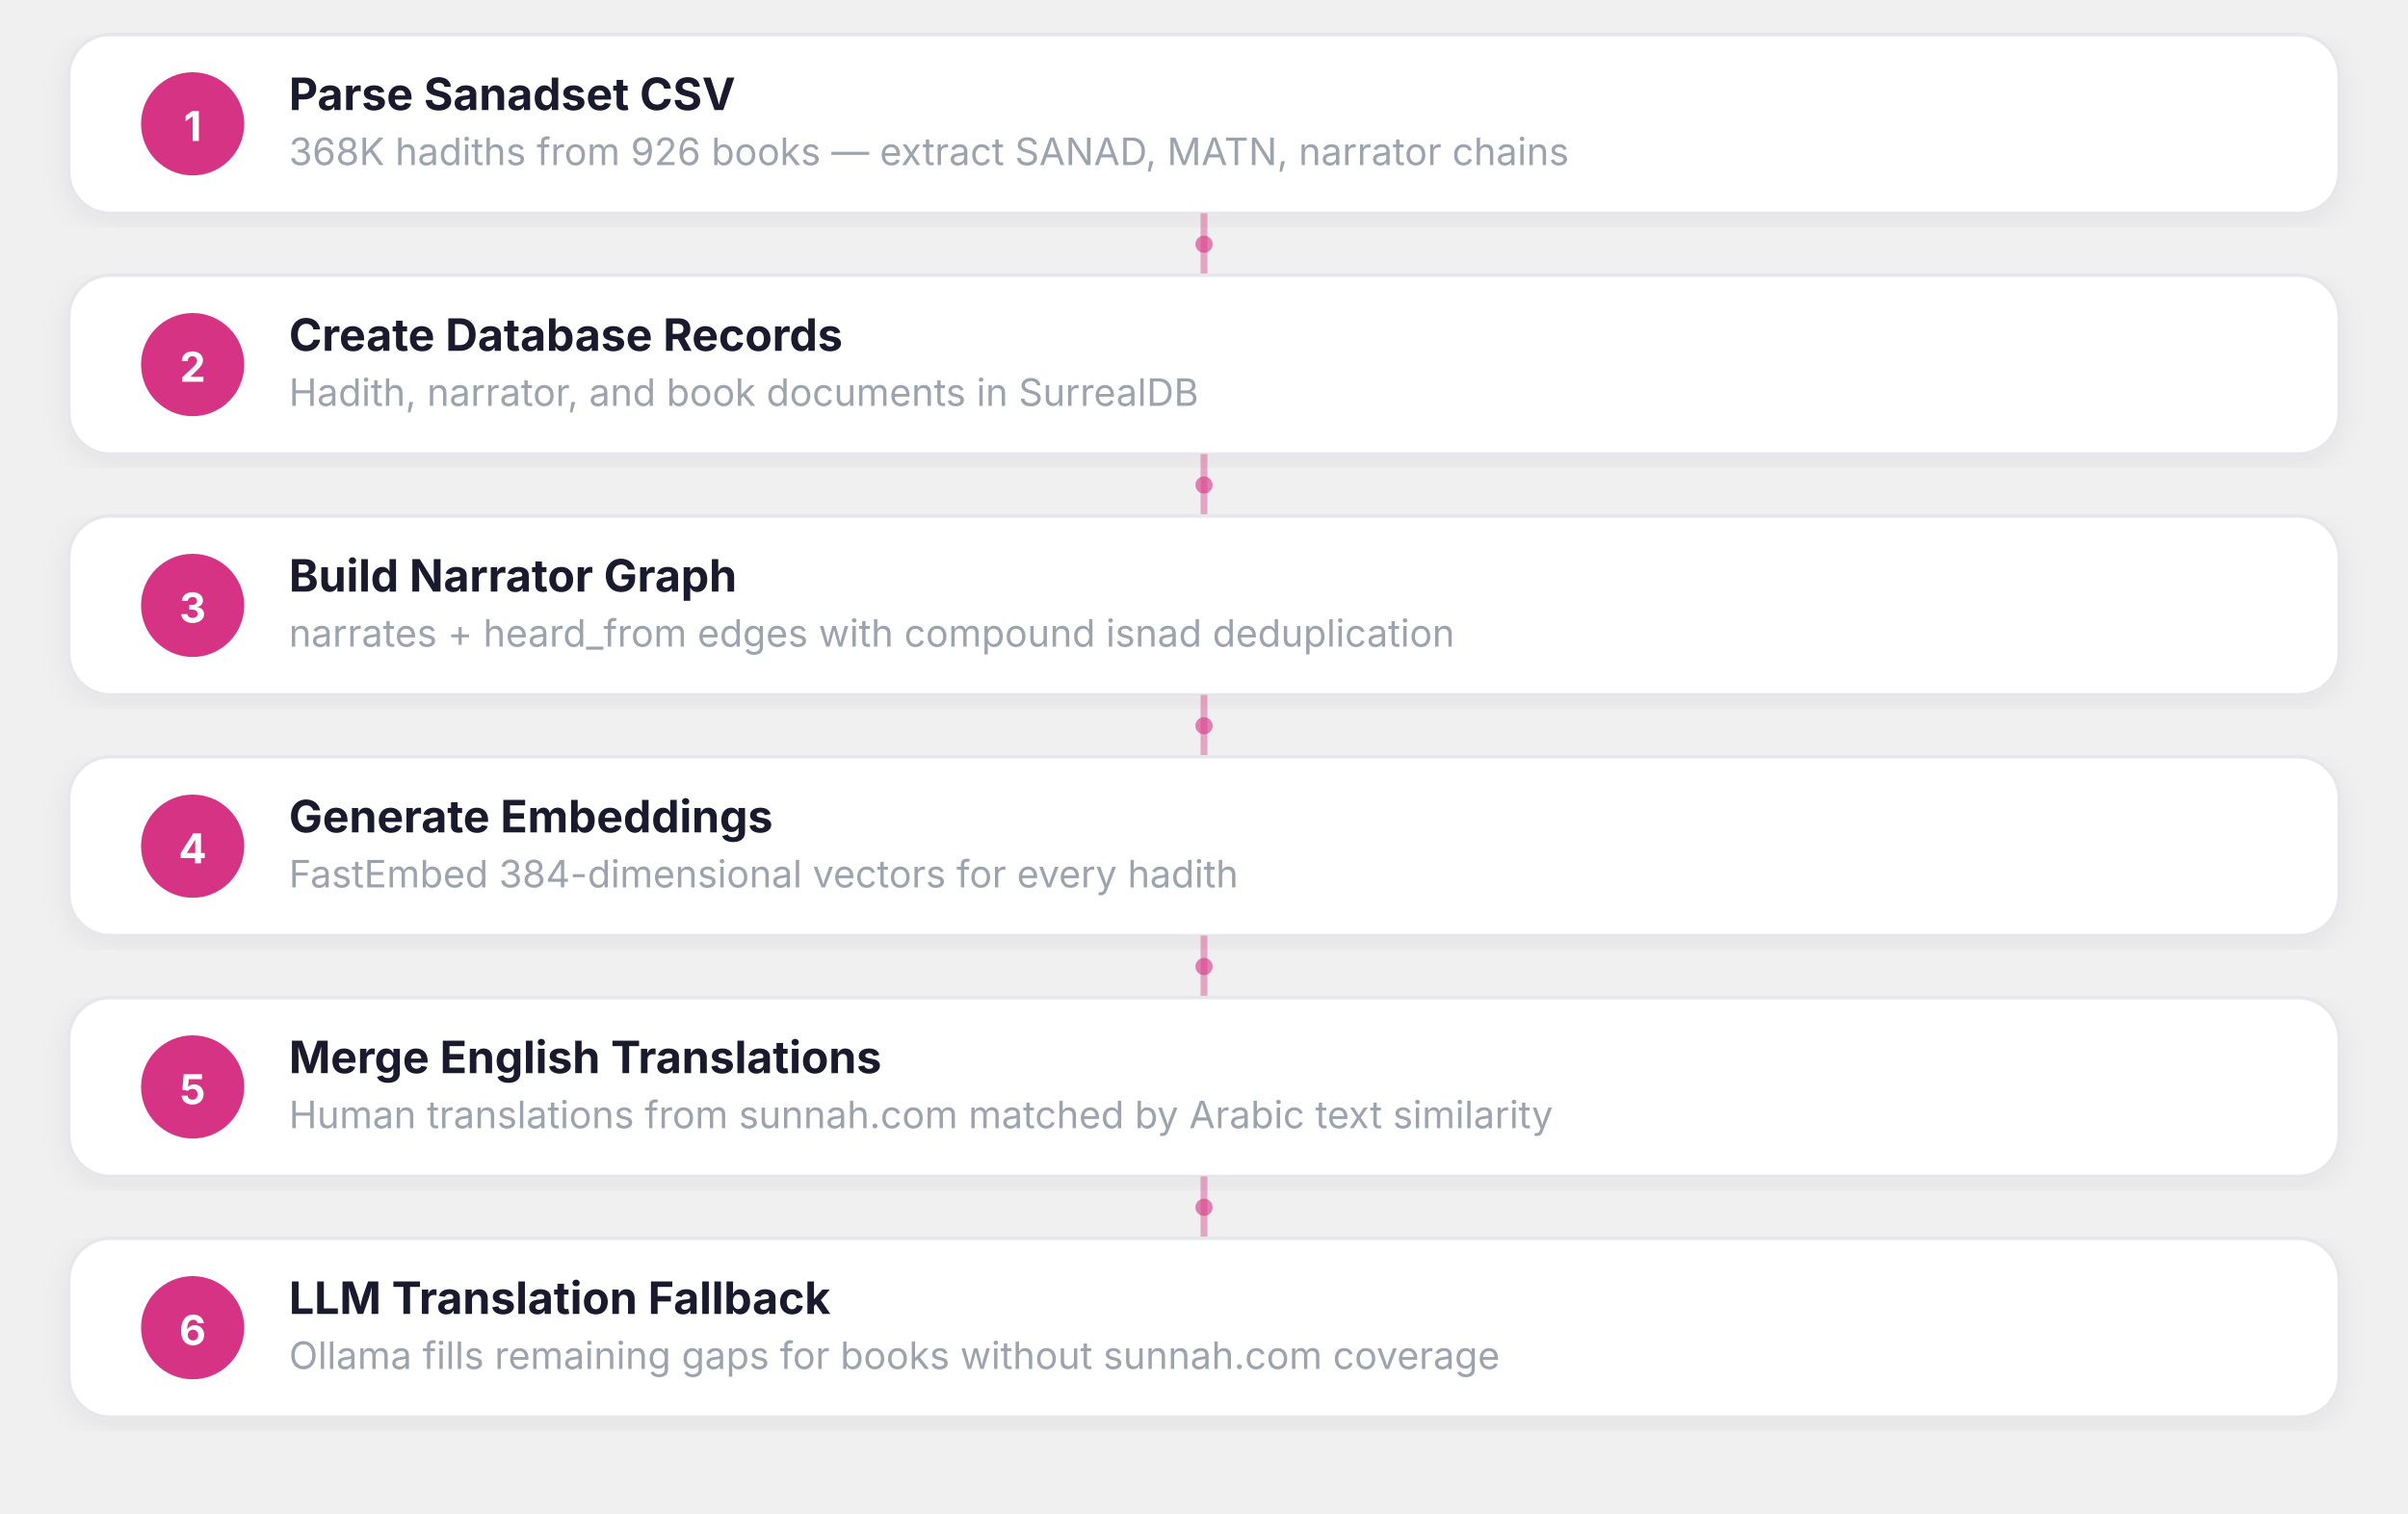
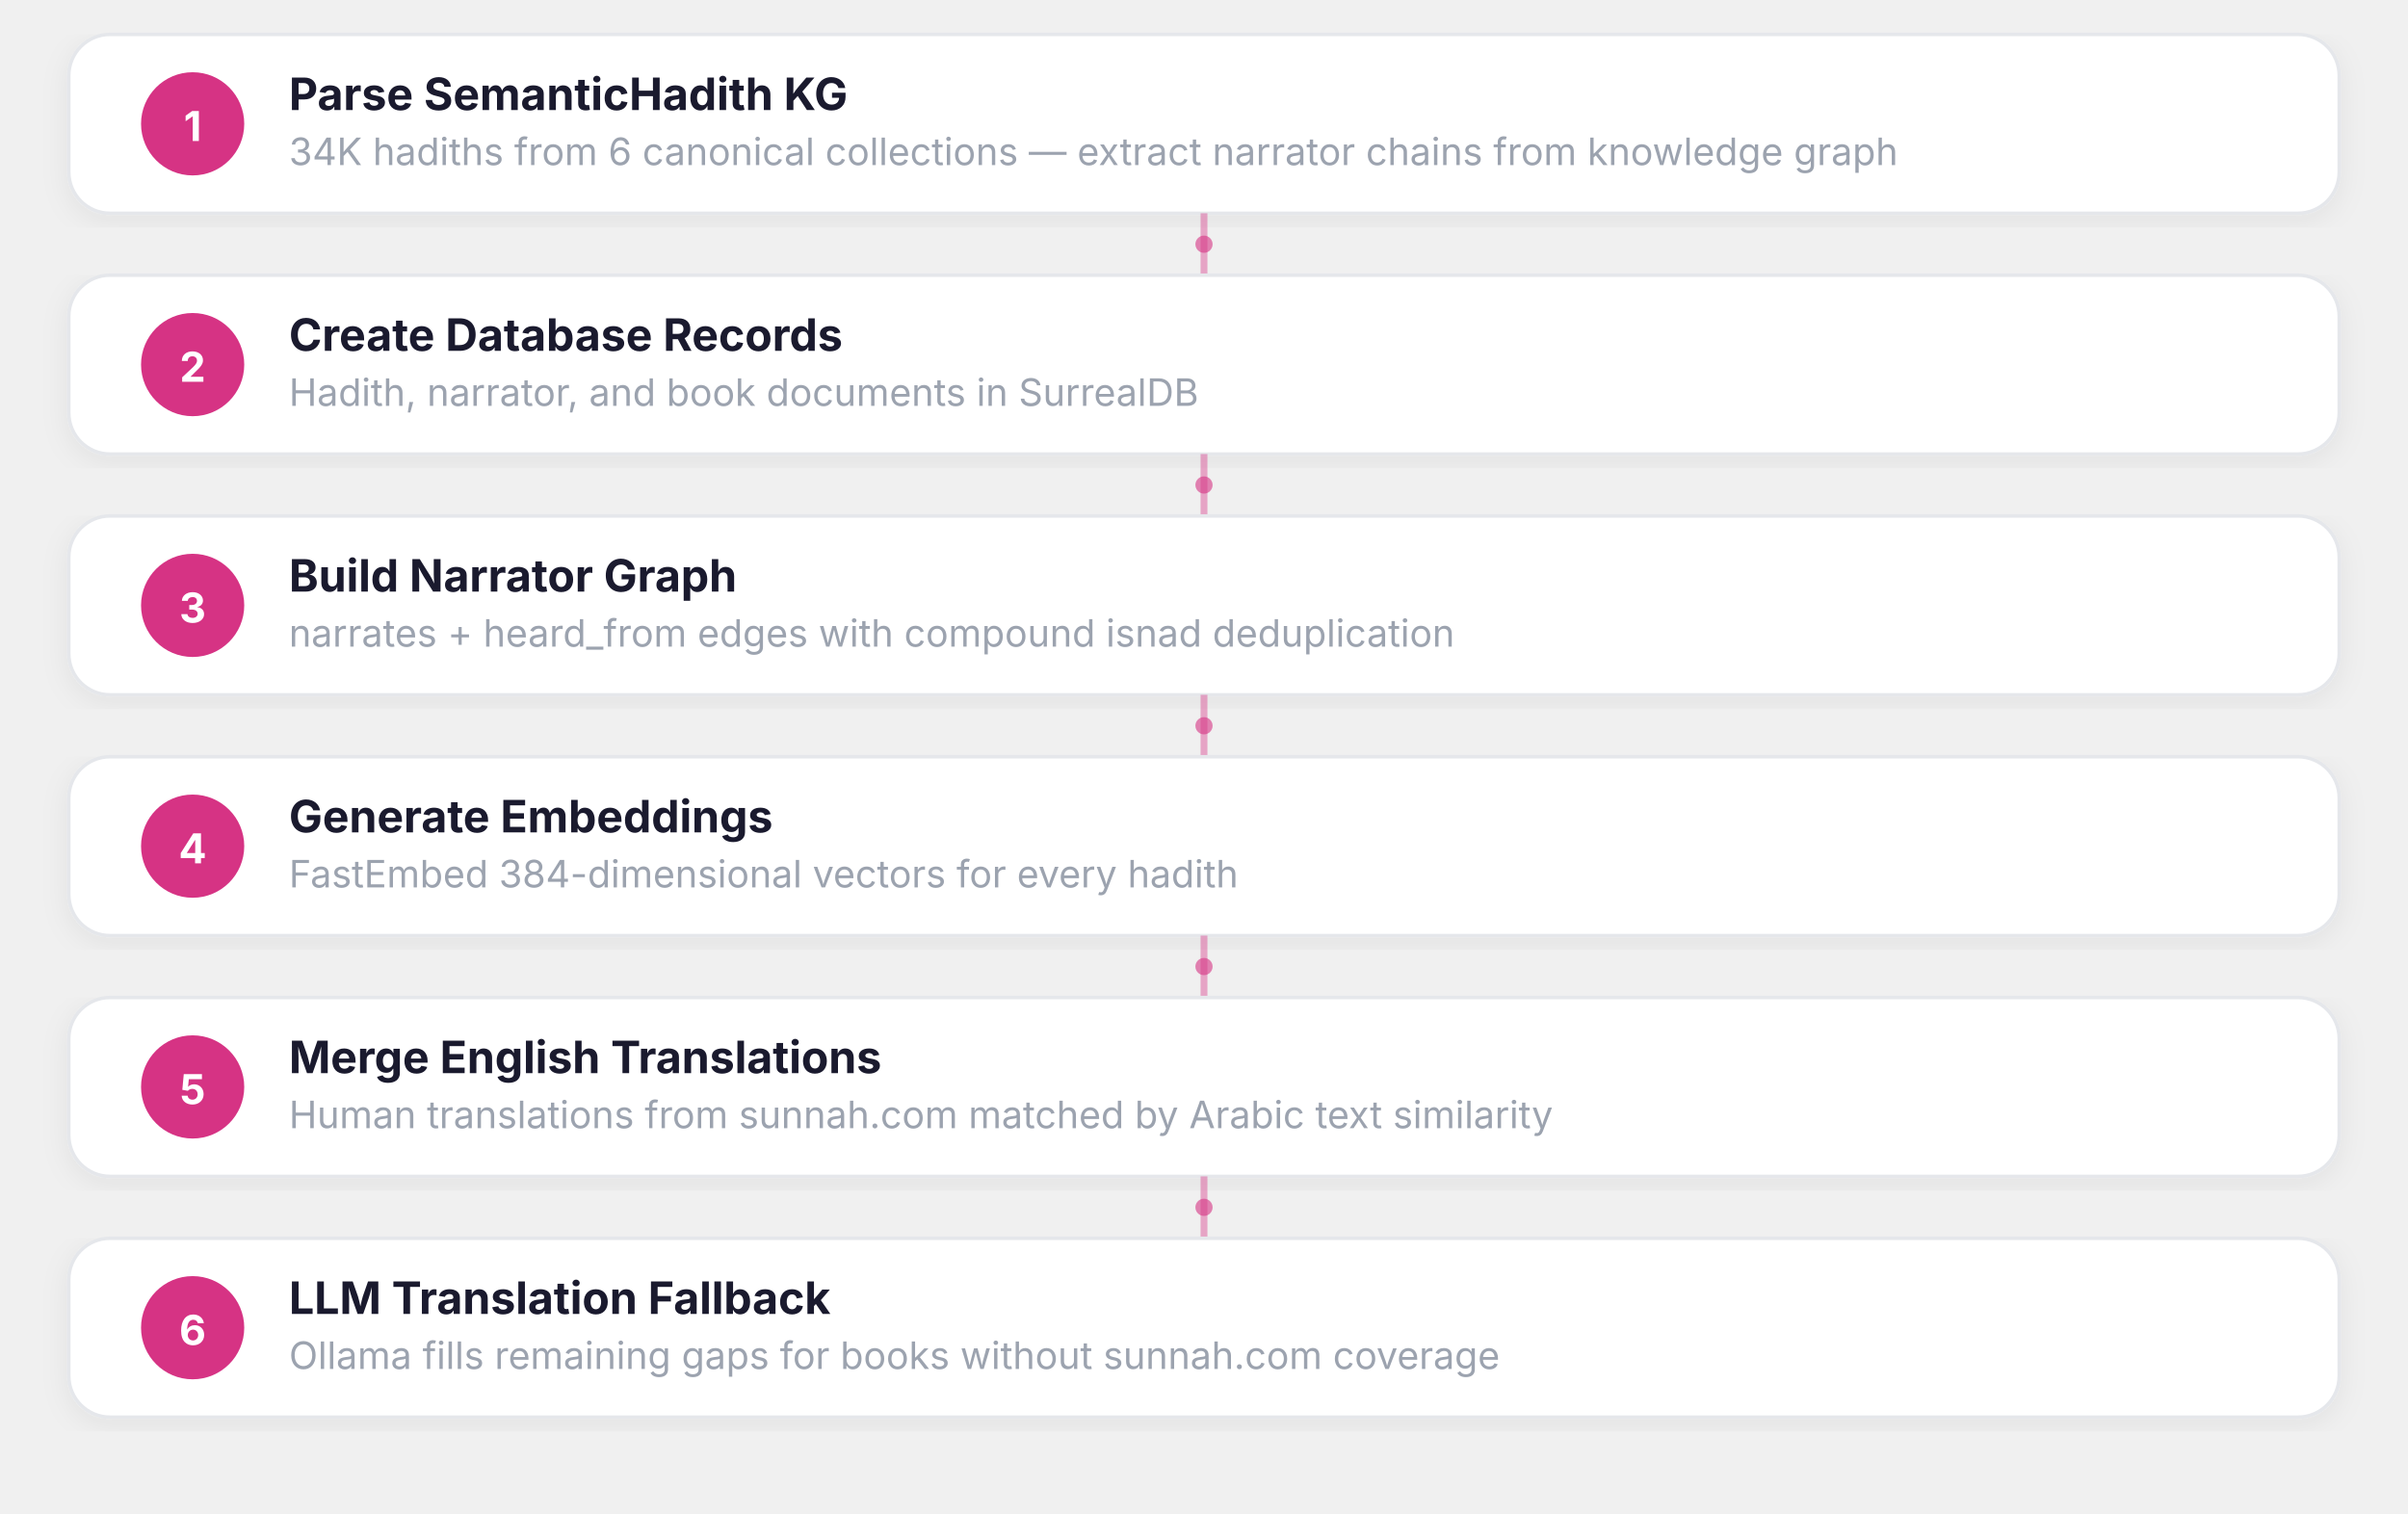
<svg xmlns="http://www.w3.org/2000/svg" viewBox="0 0 700 440">
  <defs>
    <filter id="shadow" x="-4%" y="-4%" width="108%" height="112%">
      <feDropShadow dx="0" dy="2" stdDeviation="4" flood-color="#000" flood-opacity="0.06" />
    </filter>
  </defs>
  <rect x="20" y="10" width="660" height="52" rx="12" fill="#ffffff" stroke="#e5e7eb" stroke-width="1" filter="url(#shadow)" />
  <circle cx="56" cy="36" r="15" fill="#d63384" />
  <text x="56" y="41" text-anchor="middle" font-family="system-ui, -apple-system, 'Segoe UI', sans-serif" font-size="12" font-weight="700" fill="#ffffff">1</text>
-   <text x="84" y="32" font-family="system-ui, -apple-system, 'Segoe UI', sans-serif" font-size="13" font-weight="700" fill="#1a1a2e">Parse Sanadset CSV</text>
-   <text x="84" y="48" font-family="system-ui, -apple-system, 'Segoe UI', sans-serif" font-size="11" fill="#9ca3af">368K hadiths from 926 books — extract SANAD, MATN, narrator chains</text>
+   <text x="84" y="32" font-family="system-ui, -apple-system, 'Segoe UI', sans-serif" font-size="13" font-weight="700" fill="#1a1a2e">Parse SemanticHadith KG</text>
+   <text x="84" y="48" font-family="system-ui, -apple-system, 'Segoe UI', sans-serif" font-size="11" fill="#9ca3af">34K hadiths from 6 canonical collections — extract narrator chains from knowledge graph</text>
  <line x1="350" y1="62" x2="350" y2="80" stroke="#d63384" stroke-width="2" opacity="0.4" />
  <circle cx="350" cy="71" r="2.5" fill="#d63384" opacity="0.6" />
  <rect x="20" y="80" width="660" height="52" rx="12" fill="#ffffff" stroke="#e5e7eb" stroke-width="1" filter="url(#shadow)" />
  <circle cx="56" cy="106" r="15" fill="#d63384" />
  <text x="56" y="111" text-anchor="middle" font-family="system-ui, -apple-system, 'Segoe UI', sans-serif" font-size="12" font-weight="700" fill="#ffffff">2</text>
  <text x="84" y="102" font-family="system-ui, -apple-system, 'Segoe UI', sans-serif" font-size="13" font-weight="700" fill="#1a1a2e">Create Database Records</text>
  <text x="84" y="118" font-family="system-ui, -apple-system, 'Segoe UI', sans-serif" font-size="11" fill="#9ca3af">Hadith, narrator, and book documents in SurrealDB</text>
  <line x1="350" y1="132" x2="350" y2="150" stroke="#d63384" stroke-width="2" opacity="0.4" />
  <circle cx="350" cy="141" r="2.5" fill="#d63384" opacity="0.6" />
  <rect x="20" y="150" width="660" height="52" rx="12" fill="#ffffff" stroke="#e5e7eb" stroke-width="1" filter="url(#shadow)" />
  <circle cx="56" cy="176" r="15" fill="#d63384" />
  <text x="56" y="181" text-anchor="middle" font-family="system-ui, -apple-system, 'Segoe UI', sans-serif" font-size="12" font-weight="700" fill="#ffffff">3</text>
  <text x="84" y="172" font-family="system-ui, -apple-system, 'Segoe UI', sans-serif" font-size="13" font-weight="700" fill="#1a1a2e">Build Narrator Graph</text>
  <text x="84" y="188" font-family="system-ui, -apple-system, 'Segoe UI', sans-serif" font-size="11" fill="#9ca3af">narrates + heard_from edges with compound isnad deduplication</text>
  <line x1="350" y1="202" x2="350" y2="220" stroke="#d63384" stroke-width="2" opacity="0.4" />
  <circle cx="350" cy="211" r="2.5" fill="#d63384" opacity="0.6" />
  <rect x="20" y="220" width="660" height="52" rx="12" fill="#ffffff" stroke="#e5e7eb" stroke-width="1" filter="url(#shadow)" />
  <circle cx="56" cy="246" r="15" fill="#d63384" />
  <text x="56" y="251" text-anchor="middle" font-family="system-ui, -apple-system, 'Segoe UI', sans-serif" font-size="12" font-weight="700" fill="#ffffff">4</text>
  <text x="84" y="242" font-family="system-ui, -apple-system, 'Segoe UI', sans-serif" font-size="13" font-weight="700" fill="#1a1a2e">Generate Embeddings</text>
  <text x="84" y="258" font-family="system-ui, -apple-system, 'Segoe UI', sans-serif" font-size="11" fill="#9ca3af">FastEmbed 384-dimensional vectors for every hadith</text>
  <line x1="350" y1="272" x2="350" y2="290" stroke="#d63384" stroke-width="2" opacity="0.4" />
  <circle cx="350" cy="281" r="2.5" fill="#d63384" opacity="0.6" />
  <rect x="20" y="290" width="660" height="52" rx="12" fill="#ffffff" stroke="#e5e7eb" stroke-width="1" filter="url(#shadow)" />
  <circle cx="56" cy="316" r="15" fill="#d63384" />
  <text x="56" y="321" text-anchor="middle" font-family="system-ui, -apple-system, 'Segoe UI', sans-serif" font-size="12" font-weight="700" fill="#ffffff">5</text>
  <text x="84" y="312" font-family="system-ui, -apple-system, 'Segoe UI', sans-serif" font-size="13" font-weight="700" fill="#1a1a2e">Merge English Translations</text>
  <text x="84" y="328" font-family="system-ui, -apple-system, 'Segoe UI', sans-serif" font-size="11" fill="#9ca3af">Human translations from sunnah.com matched by Arabic text similarity</text>
  <line x1="350" y1="342" x2="350" y2="360" stroke="#d63384" stroke-width="2" opacity="0.4" />
  <circle cx="350" cy="351" r="2.5" fill="#d63384" opacity="0.6" />
  <rect x="20" y="360" width="660" height="52" rx="12" fill="#ffffff" stroke="#e5e7eb" stroke-width="1" filter="url(#shadow)" />
  <circle cx="56" cy="386" r="15" fill="#d63384" />
  <text x="56" y="391" text-anchor="middle" font-family="system-ui, -apple-system, 'Segoe UI', sans-serif" font-size="12" font-weight="700" fill="#ffffff">6</text>
  <text x="84" y="382" font-family="system-ui, -apple-system, 'Segoe UI', sans-serif" font-size="13" font-weight="700" fill="#1a1a2e">LLM Translation Fallback</text>
  <text x="84" y="398" font-family="system-ui, -apple-system, 'Segoe UI', sans-serif" font-size="11" fill="#9ca3af">Ollama fills remaining gaps for books without sunnah.com coverage</text>
</svg>
